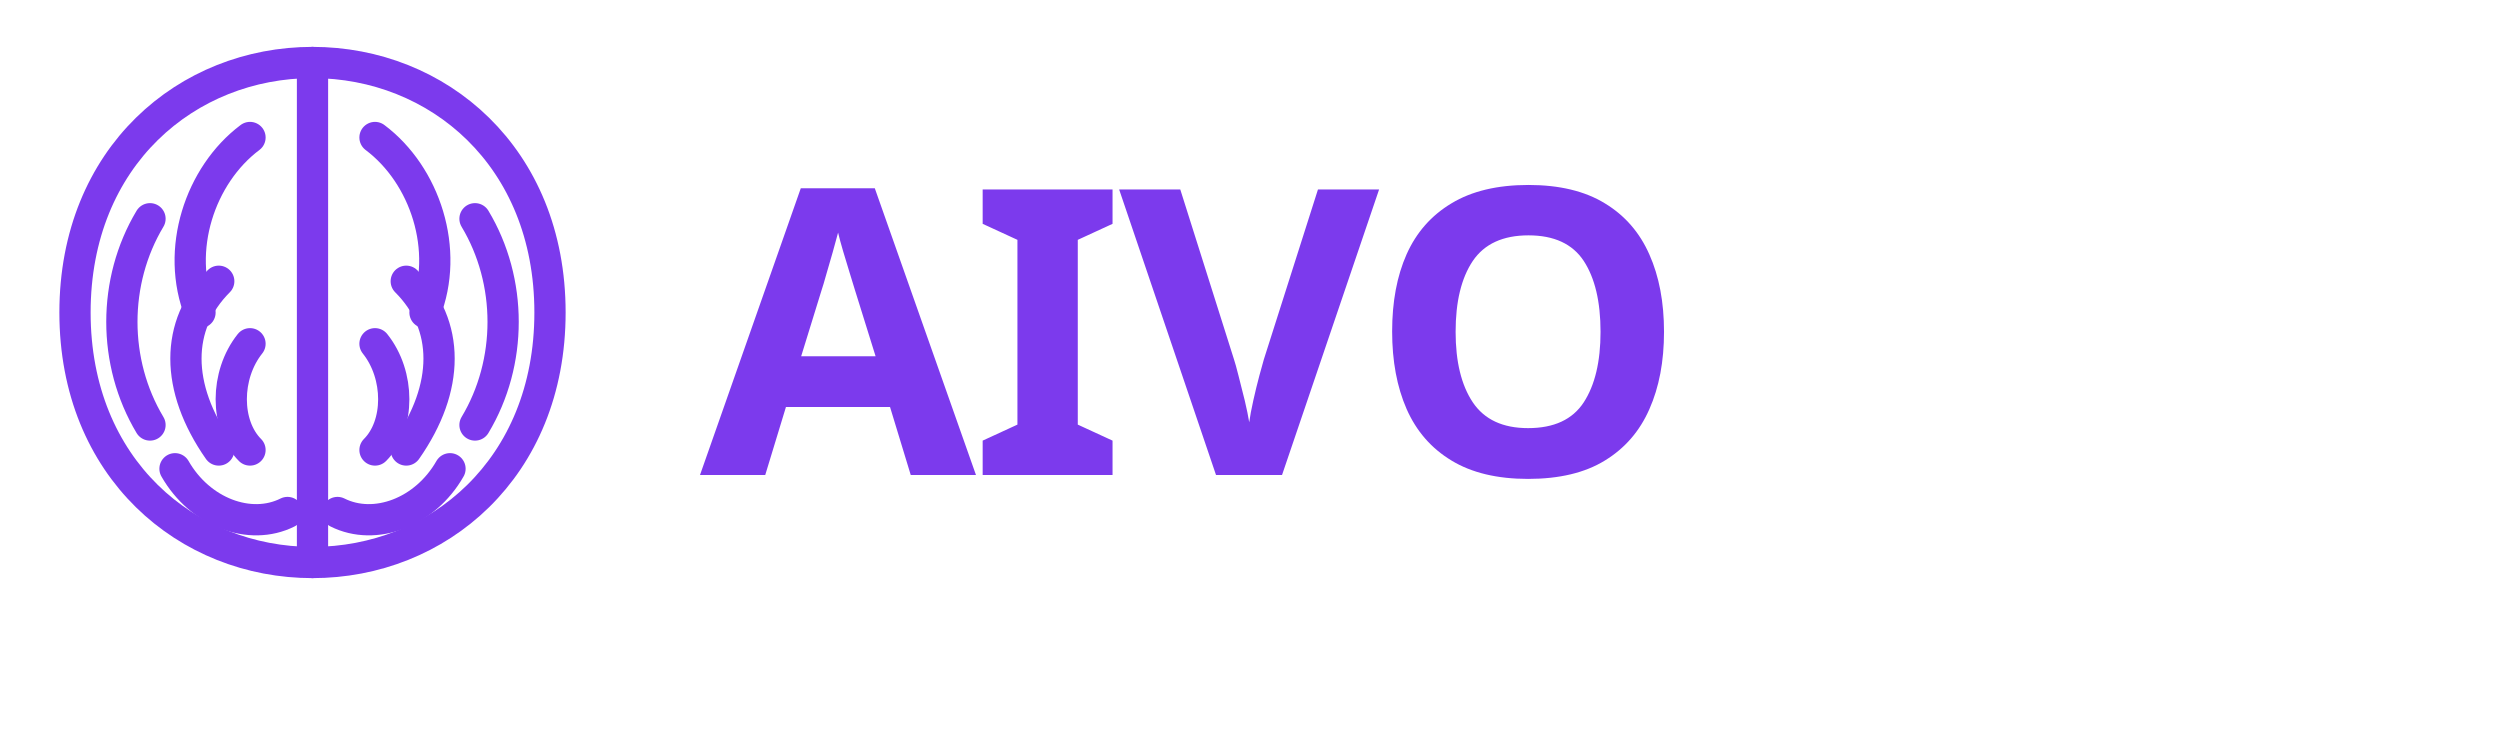
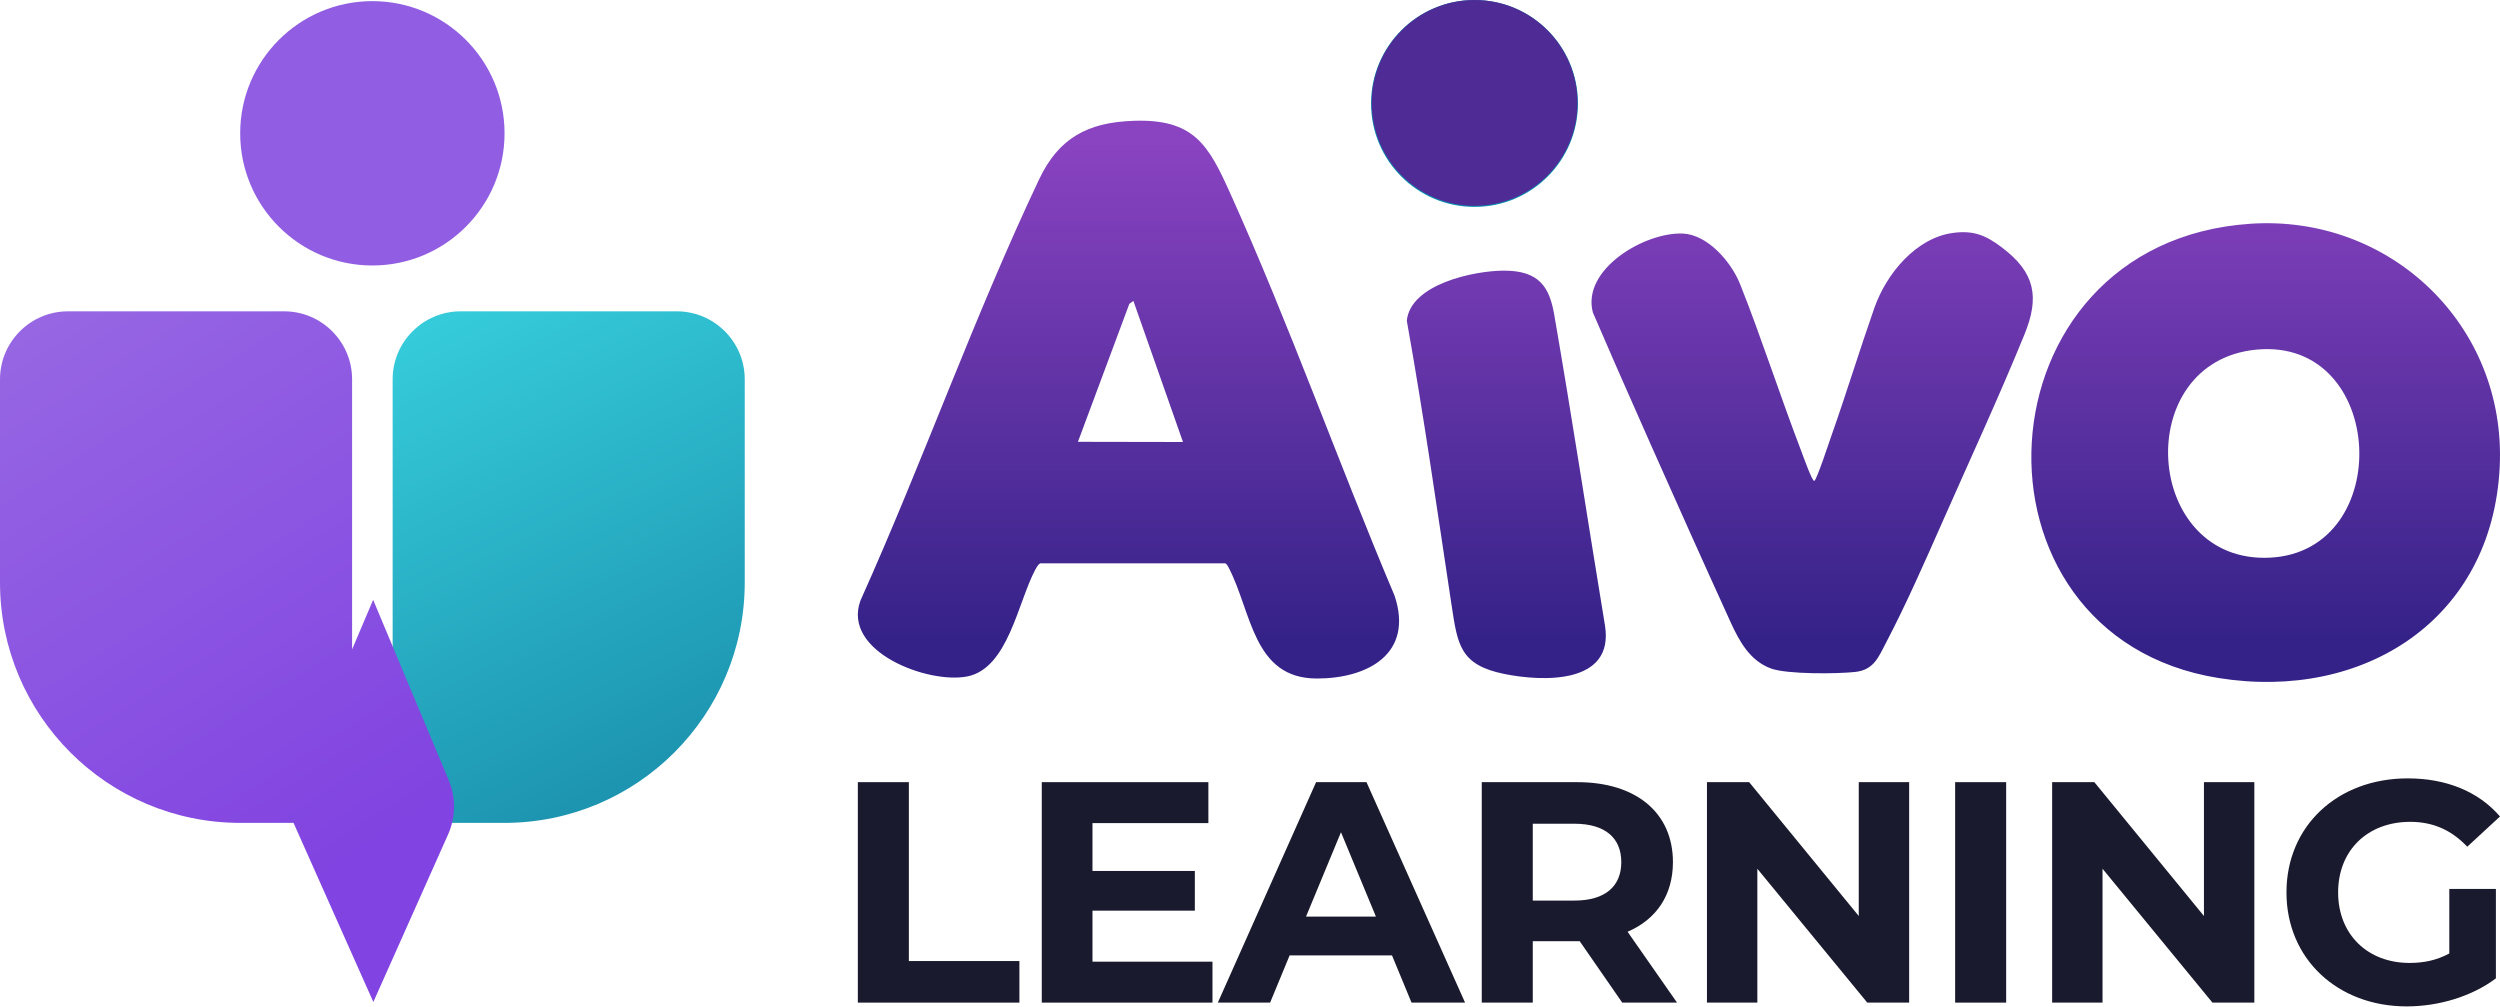
- <svg xmlns="http://www.w3.org/2000/svg" width="200" height="60" viewBox="0 0 200 60" fill="none">
-   <g stroke="#7C3AED" stroke-width="2.5" stroke-linecap="round" stroke-linejoin="round" fill="none">
-     <path d="M25 5 C15 5, 6 12.5, 6 25 C6 37.5, 15 45, 25 45 C35 45, 44 37.5, 44 25 C44 12.5, 35 5, 25 5Z" />
-     <path d="M25 5 L25 45" />
-     <path d="M20 11 C16 14, 14 20, 16 25" />
-     <path d="M12 17.5 C9 22.5, 9 29, 12 34" />
-     <path d="M17.5 22.5 C14 26, 14 31, 17.5 36" />
-     <path d="M14 37.5 C16 41, 20 42.5, 23 41" />
-     <path d="M20 27.5 C18 30, 18 34, 20 36" />
-     <path d="M30 11 C34 14, 36 20, 34 25" />
-     <path d="M38 17.5 C41 22.5, 41 29, 38 34" />
-     <path d="M32.5 22.5 C36 26, 36 31, 32.5 36" />
-     <path d="M36 37.5 C34 41, 30 42.5, 27 41" />
-     <path d="M30 27.5 C32 30, 32 34, 30 36" />
+ <svg xmlns="http://www.w3.org/2000/svg" id="Layer_1" data-name="Layer 1" viewBox="0 0 3933.93 1583.64">
+   <defs>
+     <style>
+       .cls-1 {
+         fill: #915ee3;
+       }
+ 
+       .cls-2 {
+         fill: url(#linear-gradient-2);
+       }
+ 
+       .cls-3 {
+         fill: url(#linear-gradient-3);
+       }
+ 
+       .cls-4 {
+         fill: #0891b2;
+       }
+ 
+       .cls-5 {
+         fill: #4f2c95;
+       }
+ 
+       .cls-6 {
+         fill: url(#linear-gradient);
+       }
+ 
+       .cls-7 {
+         fill: #1a1a2e;
+       }
+     </style>
+     <linearGradient id="linear-gradient" x1="688.45" y1="509.23" x2="1025.62" y2="1202.3" gradientUnits="userSpaceOnUse">
+       <stop offset="0" stop-color="#35cbda" />
+       <stop offset="1" stop-color="#1d95b1" />
+     </linearGradient>
+     <linearGradient id="linear-gradient-2" x1="85.58" y1="495.44" x2="610.06" y2="1319.63" gradientUnits="userSpaceOnUse">
+       <stop offset="0" stop-color="#9666e3" />
+       <stop offset="1" stop-color="#8143e1" />
+     </linearGradient>
+     <linearGradient id="linear-gradient-3" x1="2641.9" y1="223.27" x2="2641.9" y2="1002.66" gradientUnits="userSpaceOnUse">
+       <stop offset="0" stop-color="#8a43c1" />
+       <stop offset="1" stop-color="#352288" />
+     </linearGradient>
+   </defs>
+   <path class="cls-6" d="M793.59,1294.88h-175.73v-697.93c0-59.12,47.93-107.05,107.05-107.05h339.95c59.12,0,107.05,47.93,107.05,107.05v319.61c0,208.94-169.38,378.32-378.32,378.32Z" />
+   <path class="cls-2" d="M705.13,1312.98l-117.65,263.71-125.58-281.81h-83.58C169.38,1294.88,0,1125.5,0,916.56v-319.61c0-59.12,47.93-107.05,107.05-107.05h339.95c59.12,0,107.05,47.93,107.05,107.05v424.95l33.12-78.04,118.94,283.91c11.45,27.32,11.09,58.16-.98,85.21Z" />
+   <path class="cls-1" d="M793.95,209.78c0,114.88-93.12,208-208,208s-208-93.12-208-208S471.08,1.78,585.95,1.78s208,93.12,208,208Z" />
+   <circle class="cls-4" cx="2320.22" cy="162.8" r="162.8" />
+   <path class="cls-3" d="M3541.09,352.1c220.55-14.85,403.12,160.38,392.39,382.39-11.62,240.35-213.6,369.06-442.4,332.44-415.23-66.47-385.17-685.53,50.01-714.82ZM3551.1,550.11c-199.45,18.49-178.51,337.99,21.38,327.38,197.39-10.48,182.51-346.29-21.38-327.38ZM2949.46,484.47c-23.31,66.41-44.35,135.53-67.92,202.08-3.06,8.63-23.02,69.31-26.63,70.17-3.4.81-16.53-36.57-21.07-48.41-32.41-84.57-63.61-180.92-95.51-260.78-15.12-37.85-52.63-78.23-89.84-80-59.54-2.82-159.89,55.78-142.05,124.05,34.58,81.06,134.11,306.22,216.72,487.28,13.75,30.13,30.27,60.76,63.56,73.05,25.35,9.36,104.48,8.51,132.49,5.46,29.48-3.21,36.66-23.2,48.88-46.54,31.14-59.49,60.6-126.35,87.78-187.98,42.16-95.6,89.59-198.05,129.74-296.48,24.21-59.35,16.53-97.59-35.17-136.78-25.41-19.26-44.72-27.48-77.37-23.07-58.01,7.84-104.63,63.95-123.59,117.95ZM1783.08,190.11c95.68-3.45,118.31,37.6,152.78,114.05,93.65,207.71,169.92,423.5,258.66,633.34,30.25,91.12-41.83,130.06-122.03,130.2-101.17.17-102.68-105.26-139.29-174.87-3.86-7.51-6.14-6.42-6.14-6.42l-289.82.04s-2.51-.65-8.44,10.54c-27.31,51.55-42.56,154.54-106.59,167.41-61.37,12.34-197.68-38.71-168.24-119.39,98.25-218.53,178.59-446.34,281.17-662.83,30.64-64.67,75.91-89.45,147.93-92.05ZM1783.47,473.52l-6.37,4.6-79.3,212.81-1.6,4.29,165.31.3-78.03-221.99ZM2213.71,504.72c26.32,146.64,47.32,294.86,70.4,447.17,9.54,62.93,13.24,94.53,83.31,108.69,59.43,12,172.99,16.92,158.15-76.15-26.25-159.15-52.18-329.55-79.89-489.28-7.52-43.34-23.41-69.46-79.61-69.27-47.17.16-146.78,21.43-152.36,78.83Z" />
+   <circle class="cls-5" cx="2320.36" cy="161.97" r="161.97" />
+   <g>
+     <path class="cls-7" d="M1349.87,1230.77h80.29v281.5h173.95v65.42h-254.24v-346.92Z" />
+     <path class="cls-7" d="M1907.91,1513.26v64.43h-268.61v-346.92h262.17v64.43h-182.38v75.33h161.07v62.44h-161.07v80.29h188.82Z" />
+     <path class="cls-7" d="M2190.41,1503.35h-161.07l-30.73,74.34h-82.27l154.63-346.92h79.3l155.12,346.92h-84.25l-30.73-74.34ZM2165.13,1442.39l-55.01-132.82-55.01,132.82h110.02Z" />
+     <path class="cls-7" d="M2552.69,1577.69l-66.91-96.64h-73.84v96.64h-80.29v-346.92h150.17c92.68,0,150.66,48.07,150.66,125.88,0,52.04-26.27,90.2-71.37,109.53l77.81,111.51h-86.23ZM2477.36,1296.19h-65.42v120.93h65.42c49.06,0,73.84-22.8,73.84-60.46s-24.78-60.46-73.84-60.46Z" />
+     <path class="cls-7" d="M3004.18,1230.77v346.92h-65.91l-172.96-210.63v210.63h-79.3v-346.92h66.41l172.47,210.63v-210.63h79.3Z" />
+     <path class="cls-7" d="M3076.54,1230.77h80.29v346.92h-80.29v-346.92Z" />
+     <path class="cls-7" d="M3547.36,1230.77v346.92h-65.91l-172.96-210.63v210.63h-79.3v-346.92h66.41l172.47,210.63v-210.63h79.3Z" />
+     <path class="cls-7" d="M3854.14,1398.78h73.35v140.75c-38.16,28.74-90.69,44.11-140.25,44.11-109.03,0-189.32-74.83-189.32-179.4s80.29-179.41,190.8-179.41c60.96,0,111.51,20.82,145.21,59.97l-51.54,47.58c-25.28-26.76-54.52-39.15-89.7-39.15-67.4,0-113.49,45.1-113.49,111.01s46.09,111.01,112.5,111.01c21.81,0,42.13-3.97,62.45-14.87v-101.6Z" />
  </g>
-   <text x="56" y="38" font-family="Nunito, sans-serif" font-size="32" font-weight="800" fill="#7C3AED" letter-spacing="-0.5">AIVO</text>
</svg>
